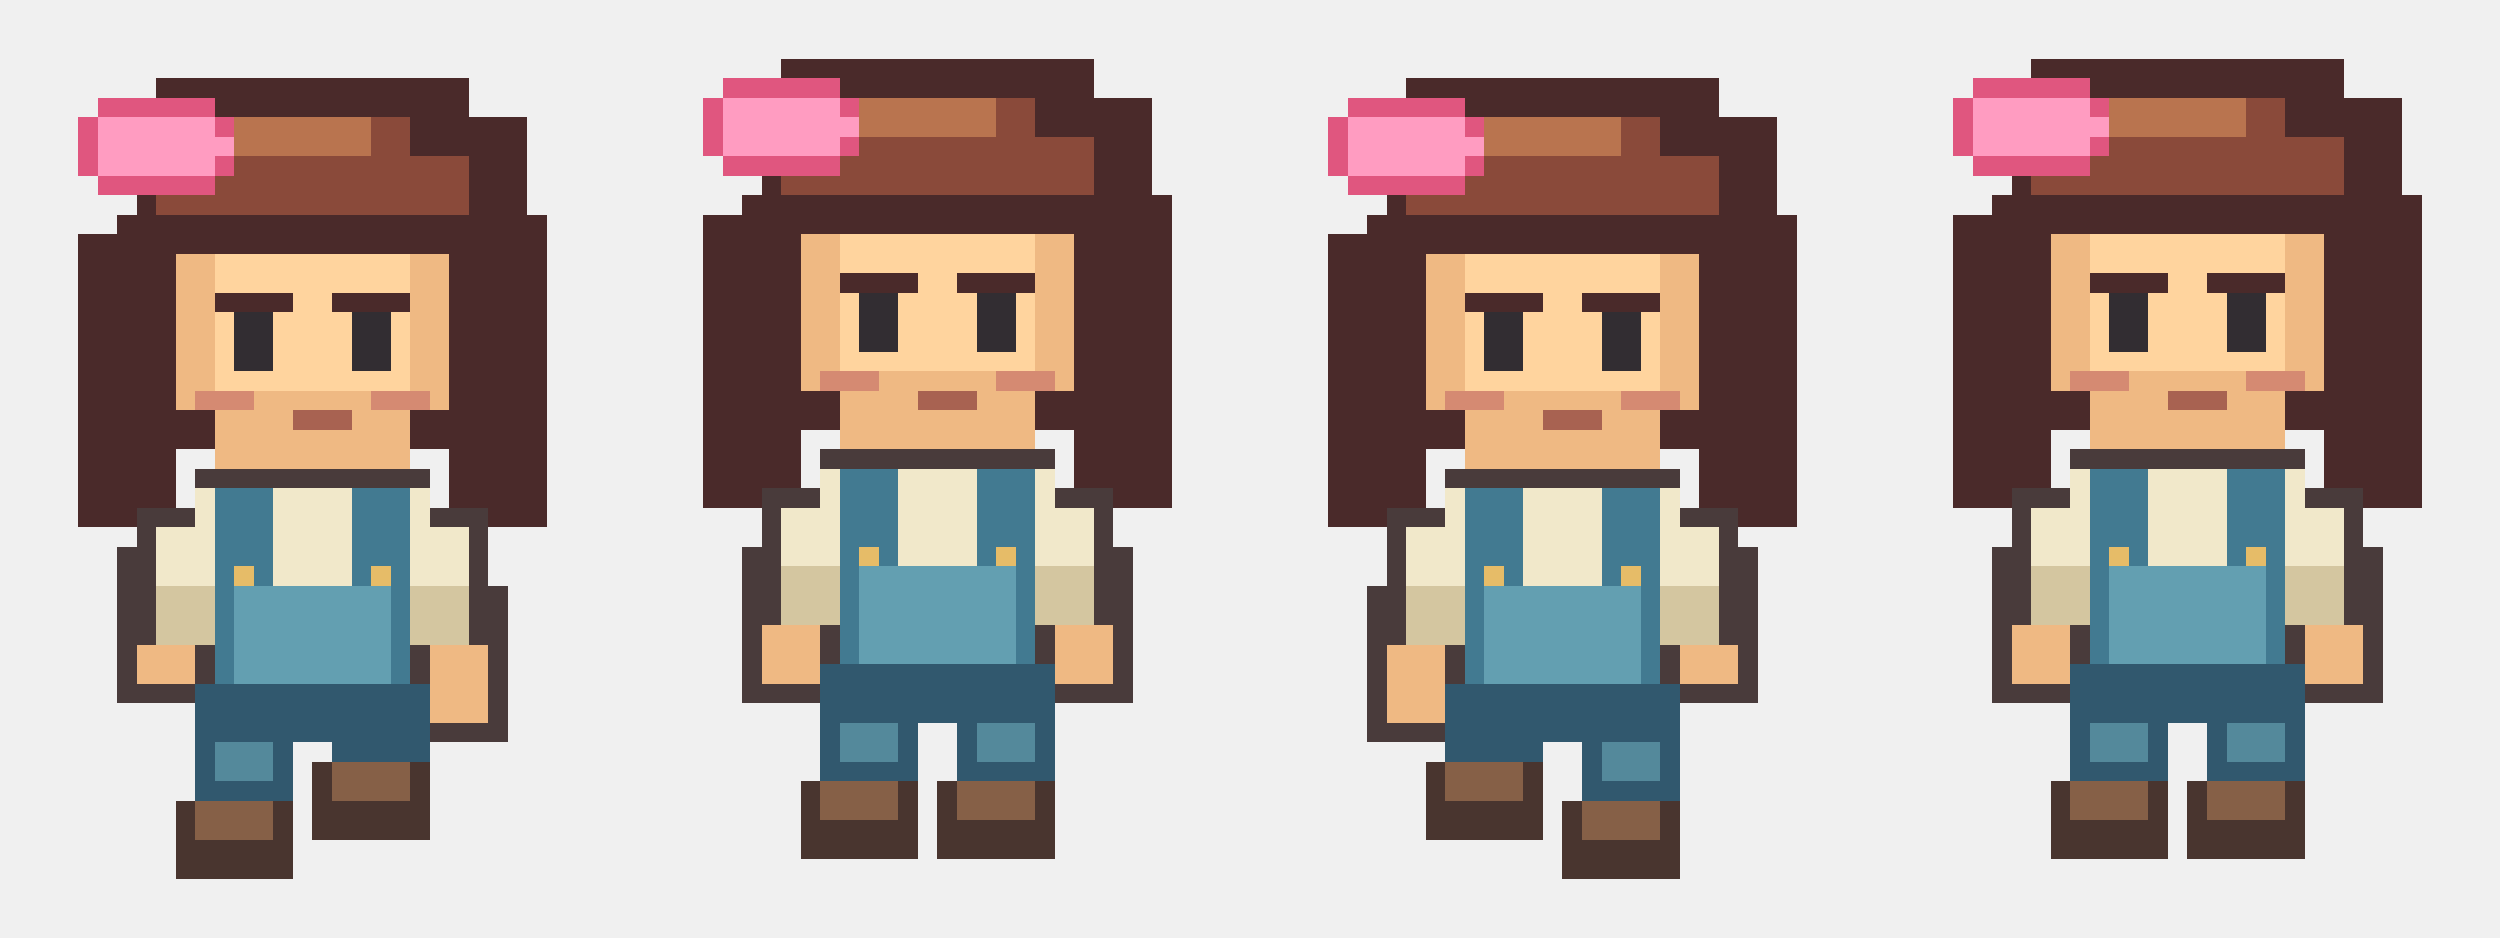
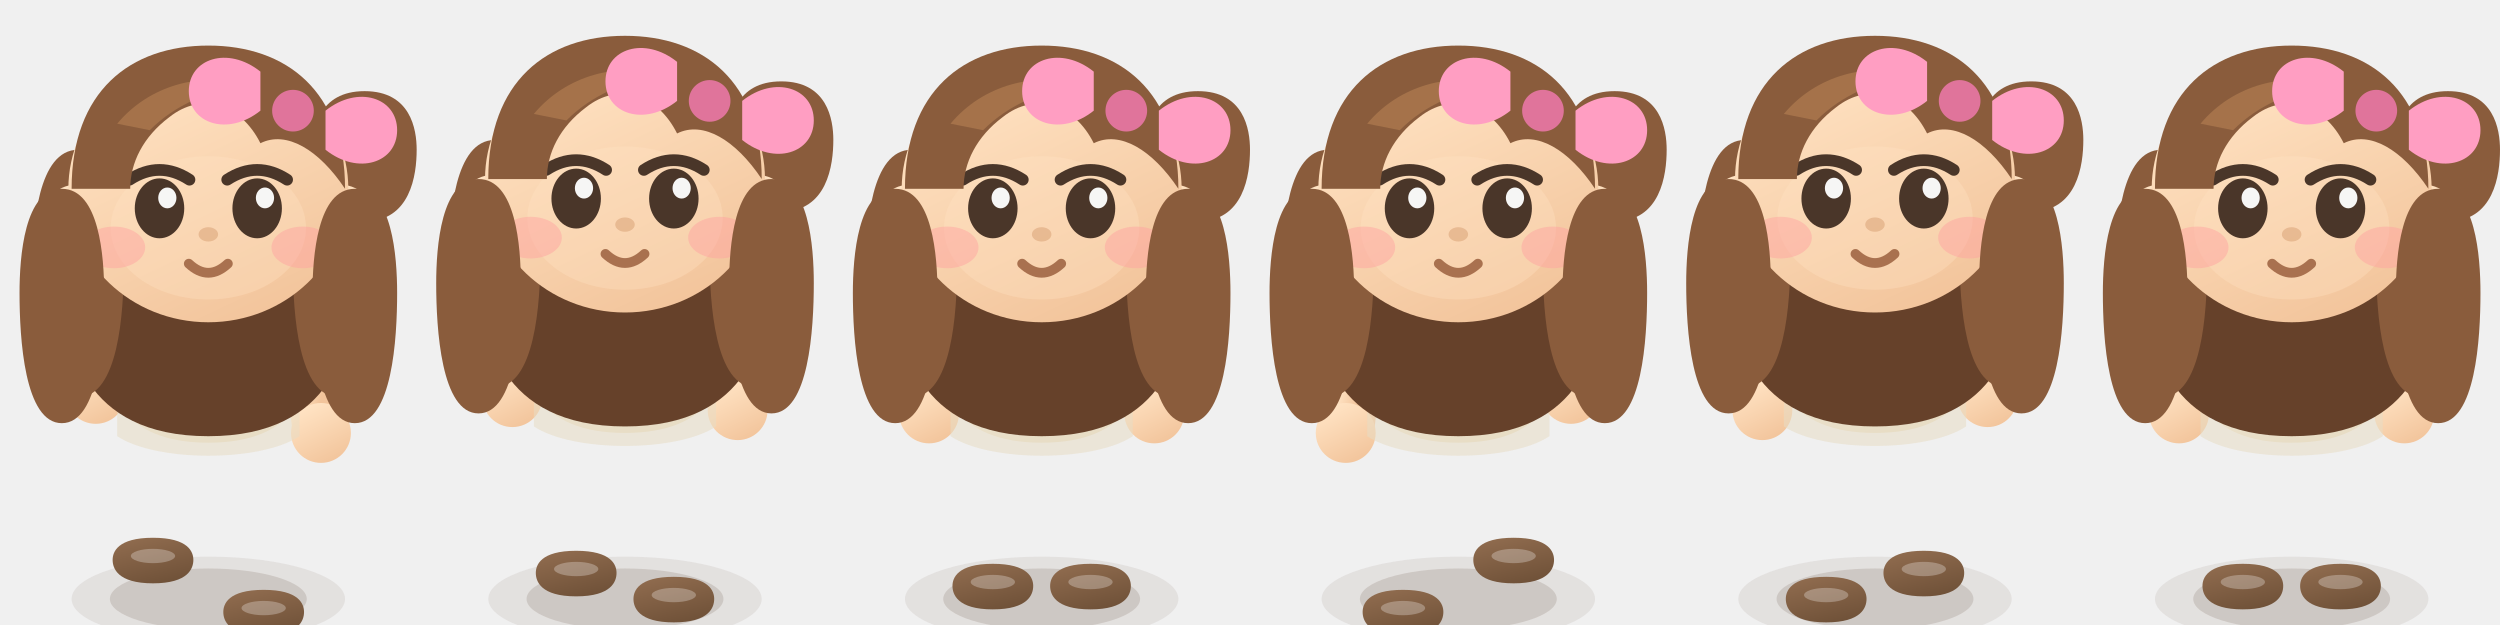
- <svg xmlns="http://www.w3.org/2000/svg" width="128" height="48" viewBox="0 0 128 48" shape-rendering="crispEdges">
+ <svg xmlns="http://www.w3.org/2000/svg" width="384" height="96" viewBox="0 0 384 96">
+   <defs>
+     <defs>
+       <linearGradient id="g-skin" x1="0.25" y1="0.1" x2="0.7" y2="1">
+         <stop offset="0" stop-color="#ffe2c2" />
+         <stop offset="1" stop-color="#f2c49b" />
+       </linearGradient>
+       <linearGradient id="g-hair" x1="0.3" y1="0" x2="0.7" y2="1">
+         <stop offset="0" stop-color="#a3744c" />
+         <stop offset="1" stop-color="#5a3c26" />
+       </linearGradient>
+       <linearGradient id="g-shirt" x1="0.3" y1="0" x2="0.7" y2="1">
+         <stop offset="0" stop-color="#fdf7ea" />
+         <stop offset="1" stop-color="#e7dcc4" />
+       </linearGradient>
+       <linearGradient id="g-shirtShade" x1="0" y1="0" x2="0.4" y2="1">
+         <stop offset="0" stop-color="#e7dcc4" />
+         <stop offset="1" stop-color="#e7dcc4" />
+       </linearGradient>
+       <linearGradient id="g-pants" x1="0.3" y1="0" x2="0.7" y2="1">
+         <stop offset="0" stop-color="#7ea9dc" />
+         <stop offset="1" stop-color="#5c86bb" />
+       </linearGradient>
+       <linearGradient id="g-boot" x1="0.3" y1="0" x2="0.7" y2="1">
+         <stop offset="0" stop-color="#8f6b4e" />
+         <stop offset="1" stop-color="#6f5138" />
+       </linearGradient>
+       <linearGradient id="g-plainPants" x1="0.3" y1="0" x2="0.7" y2="1">
+         <stop offset="0" stop-color="#c9bda6" />
+         <stop offset="1" stop-color="#a99d86" />
+       </linearGradient>
+       <linearGradient id="g-plainShirt" x1="0.3" y1="0" x2="0.7" y2="1">
+         <stop offset="0" stop-color="#fdf7ea" />
+         <stop offset="1" stop-color="#e7dcc4" />
+       </linearGradient>
+     </defs>
+   </defs>
  <g transform="translate(0 0)">
-     <path fill="#31586e" d="M10 36h5v6h-5z" />
-     <path fill="#54899b" d="M11 36h3v4h-3z" />
-     <path fill="#49352f" d="M9 41h6v4h-6z" />
-     <path fill="#866047" d="M10 41h4v2h-4z" />
-     <path fill="#31586e" d="M17 34h5v6h-5z" />
-     <path fill="#54899b" d="M18 34h3v4h-3z" />
-     <path fill="#49352f" d="M16 39h6v4h-6z" />
-     <path fill="#866047" d="M17 39h4v2h-4z" />
-     <path fill="#493b3b" d="M6 28h4v8h-4z" />
-     <path fill="#efb983" d="M7 29h3v6h-3z" />
-     <path fill="#493b3b" d="M22 30h4v8h-4z" />
-     <path fill="#efb983" d="M22 31h3v6h-3z" />
-     <g transform="translate(0 0)">
-       <path fill="#4a2a2a" d="M4 12h5v15h-5zM23 12h5v15h-5z" />
-       <path fill="#4a2a2a" d="M8 4h16v2h3v5h1v9h-4v3H9v-3H6v-9h1V6h1z" />
-       <path fill="#efb983" d="M9 13h14v8h-2v3H11v-3H9z" />
-       <path fill="#ffd49e" d="M11 13h10v7H11z" />
-       <path fill="#4a2a2a" d="M9 10h14v3h-14z" />
-       <path fill="#8a4a3a" d="M10 6h11v2h3v3H8V9h2z" />
-       <path fill="#b9744f" d="M11 6h8v2h-8z" />
-       <path fill="#4a2a2a" d="M7 13h2v9h-2zM23 13h2v9h-2z" />
-       <path fill="#322d32" d="M12 16h2v3h-2zm6 0h2v3h-2z" />
-       <path fill="#4a2a2a" d="M11 15h4v1h-4zm6 0h4v1h-4z" />
-       <path fill="#d58a72" d="M10 20h3v1h-3zm9 0h3v1h-3z" />
-       <path fill="#a86251" d="M15 21h3v1h-3z" />
-       <path fill="#e0567f" d="M5 5h6v1h-6zM5 9h6v1h-6zM4 6h1v3h-1zM11 6h1v3h-1z" />
-       <path fill="#ff9cc1" d="M5 6h6v3h-6zM10 7h2v1h-2z" />
-       <path fill="#493b3b" d="M10 24h12v2h3v7h-3v5H10v-5H7v-7h3z" />
-       <path fill="#f1e8ca" d="M10 25h12v2h2v5H8v-5h2z" />
-       <path fill="#d4c6a0" d="M8 30h3v3H8zm13 0h3v3h-3z" />
-       <path fill="#427a91" d="M11 25h3v5h4v-5h3v12H11z" />
-       <path fill="#639fb1" d="M12 30h8v5h-8z" />
-       <path fill="#31586e" d="M10 35h12v3H10z" />
-       <path fill="#e6bc68" d="M12 29h1v1h-1zm7 0h1v1h-1z" />
-     </g>
-   </g>
-   <g transform="translate(32 -1)">
-     <path fill="#31586e" d="M10 36h5v6h-5z" />
-     <path fill="#54899b" d="M11 36h3v4h-3z" />
-     <path fill="#49352f" d="M9 41h6v4h-6z" />
-     <path fill="#866047" d="M10 41h4v2h-4z" />
-     <path fill="#31586e" d="M17 36h5v6h-5z" />
-     <path fill="#54899b" d="M18 36h3v4h-3z" />
-     <path fill="#49352f" d="M16 41h6v4h-6z" />
-     <path fill="#866047" d="M17 41h4v2h-4z" />
-     <path fill="#493b3b" d="M6 29h4v8h-4z" />
-     <path fill="#efb983" d="M7 30h3v6h-3z" />
-     <path fill="#493b3b" d="M22 29h4v8h-4z" />
-     <path fill="#efb983" d="M22 30h3v6h-3z" />
-     <g transform="translate(0 0)">
-       <path fill="#4a2a2a" d="M4 12h5v15h-5zM23 12h5v15h-5z" />
-       <path fill="#4a2a2a" d="M8 4h16v2h3v5h1v9h-4v3H9v-3H6v-9h1V6h1z" />
-       <path fill="#efb983" d="M9 13h14v8h-2v3H11v-3H9z" />
-       <path fill="#ffd49e" d="M11 13h10v7H11z" />
-       <path fill="#4a2a2a" d="M9 10h14v3h-14z" />
-       <path fill="#8a4a3a" d="M10 6h11v2h3v3H8V9h2z" />
-       <path fill="#b9744f" d="M11 6h8v2h-8z" />
-       <path fill="#4a2a2a" d="M7 13h2v9h-2zM23 13h2v9h-2z" />
-       <path fill="#322d32" d="M12 16h2v3h-2zm6 0h2v3h-2z" />
-       <path fill="#4a2a2a" d="M11 15h4v1h-4zm6 0h4v1h-4z" />
-       <path fill="#d58a72" d="M10 20h3v1h-3zm9 0h3v1h-3z" />
-       <path fill="#a86251" d="M15 21h3v1h-3z" />
-       <path fill="#e0567f" d="M5 5h6v1h-6zM5 9h6v1h-6zM4 6h1v3h-1zM11 6h1v3h-1z" />
-       <path fill="#ff9cc1" d="M5 6h6v3h-6zM10 7h2v1h-2z" />
-       <path fill="#493b3b" d="M10 24h12v2h3v7h-3v5H10v-5H7v-7h3z" />
-       <path fill="#f1e8ca" d="M10 25h12v2h2v5H8v-5h2z" />
-       <path fill="#d4c6a0" d="M8 30h3v3H8zm13 0h3v3h-3z" />
-       <path fill="#427a91" d="M11 25h3v5h4v-5h3v12H11z" />
-       <path fill="#639fb1" d="M12 30h8v5h-8z" />
-       <path fill="#31586e" d="M10 35h12v3H10z" />
-       <path fill="#e6bc68" d="M12 29h1v1h-1zm7 0h1v1h-1z" />
+     <ellipse cx="32" cy="92" rx="21" ry="6.5" fill="#5b4030" opacity="0.088" />
+     <ellipse cx="32" cy="92" rx="15.12" ry="4.68" fill="#5b4030" opacity="0.16" />
+     <path d="M25 62L25 82" stroke="url(#g-pants)" stroke-width="10" stroke-linecap="round" fill="none" />
+     <path d="M39 70L39 90" stroke="url(#g-pants)" stroke-width="10" stroke-linecap="round" fill="none" />
+     <path d="M23.5 82.6C28.979 82.6 29.7 84.81 29.7 86C29.7 87.26 28.979 89.6 23.5 89.6C18.021 89.6 17.3 87.26 17.3 86C17.3 84.81 18.021 82.6 23.5 82.6Z" fill="url(#g-boot)" />
+     <path d="M40.5 90.6C45.979 90.6 46.7 92.81 46.7 94C46.7 95.26 45.979 97.6 40.5 97.6C35.021 97.6 34.3 95.26 34.3 94C34.3 92.81 35.021 90.6 40.5 90.6Z" fill="url(#g-boot)" />
+     <ellipse cx="23.5" cy="85.4" rx="3.4" ry="1.1" fill="#ffffff" opacity=".28" />
+     <ellipse cx="40.5" cy="93.4" rx="3.4" ry="1.1" fill="#ffffff" opacity=".28" />
+     <g transform="translate(0 -1)">
+       <path d="M16.5 46L15 60" stroke="url(#g-skin)" stroke-width="8.4" stroke-linecap="round" fill="none" />
+       <ellipse cx="14.7" cy="61.5" rx="4.6" ry="4.6" fill="url(#g-skin)" />
+       <path d="M47.5 52L49 66" stroke="url(#g-skin)" stroke-width="8.4" stroke-linecap="round" fill="none" />
+       <ellipse cx="49.3" cy="67.5" rx="4.6" ry="4.6" fill="url(#g-skin)" />
+       <path d="M32 41C45.697 41 47.5 50.75 47.5 56C47.5 60.55 45.697 69 32 69C18.303 69 16.5 60.55 16.5 56C16.5 50.75 18.303 41 32 41Z" fill="url(#g-shirt)" />
+       <path d="M18 62c4 5 24 5 28 0v6c-6 4-22 4-28 0z" fill="url(#g-shirtShade)" opacity=".55" />
+       <path d="M32 24C51.441 24 54 38.3 54 46C54 53.7 51.441 68 32 68C12.559 68 10 53.7 10 46C10 38.3 12.559 24 32 24Z" fill="#66412a" />
+       <path d="M12 24C18.186 24 19 35.7 19 42C19 49 18.186 62 12 62C5.814 62 5 49 5 42C5 35.7 5.814 24 12 24Z" fill="#8a5c3c" />
+       <path d="M52 24C58.186 24 59 35.7 59 42C59 49 58.186 62 52 62C45.814 62 45 49 45 42C45 35.7 45.814 24 52 24Z" fill="#8a5c3c" />
+       <path d="M56 15C63.069 15 64 20.85 64 24C64 27.85 63.069 35 56 35C48.931 35 48 27.85 48 24C48 20.85 48.931 15 56 15Z" fill="#8a5c3c" />
+       <ellipse cx="11.5" cy="35" rx="5" ry="5.6" fill="url(#g-skin)" />
+       <ellipse cx="52.5" cy="35" rx="5" ry="5.6" fill="url(#g-skin)" />
+       <ellipse cx="32" cy="30" rx="21.5" ry="20.5" fill="url(#g-skin)" />
+       <ellipse cx="32" cy="36" rx="15" ry="11" fill="#ffe2c2" opacity=".35" />
+       <ellipse cx="32" cy="37" rx="1.5" ry="1.1" fill="#d9a276" opacity=".55" />
+       <ellipse cx="17.5" cy="39" rx="4.8" ry="3.2" fill="#ff9f9f" opacity=".45" />
+       <ellipse cx="46.5" cy="39" rx="4.8" ry="3.2" fill="#ff9f9f" opacity=".45" />
+       <ellipse cx="24.5" cy="33" rx="3.8" ry="4.6" fill="#4a3629" />
+       <ellipse cx="25.7" cy="31.4" rx="1.4" ry="1.6" fill="#ffffff" opacity=".95" />
+       <path d="M19.9 28.6q4.6 -3 9.2 0" fill="none" stroke="#4a3629" stroke-width="1.8" stroke-linecap="round" />
+       <ellipse cx="39.5" cy="33" rx="3.8" ry="4.6" fill="#4a3629" />
+       <ellipse cx="40.7" cy="31.4" rx="1.4" ry="1.6" fill="#ffffff" opacity=".95" />
+       <path d="M34.9 28.6q4.6 -3 9.2 0" fill="none" stroke="#4a3629" stroke-width="1.8" stroke-linecap="round" />
+       <path d="M29 41.5q3 2.8 6 0" fill="none" stroke="#a9714f" stroke-width="1.5" stroke-linecap="round" />
+       <path d="M11 30C11 15 20 8 32 8s21 7 21 22c-4-6-9-9-13-7-3-6-9-8-14-4-4 3-6 7-6 11z" fill="#8a5c3c" />
+       <path d="M18 20c5-6 13-8 20-6-6 1-11 3-15 7z" fill="#b07c50" opacity=".7" />
+       <path d="M9.5 30C15.244 30 16 40.4 16 46C16 53 15.244 66 9.5 66C3.756 66 3 53 3 46C3 40.4 3.756 30 9.5 30Z" fill="#8a5c3c" />
+       <path d="M54.5 30C60.244 30 61 40.4 61 46C61 53 60.244 66 54.5 66C48.756 66 48 53 48 46C48 40.4 48.756 30 54.5 30Z" fill="#8a5c3c" />
+       <path d="M40 12c-5-4-11-2-11 3s6 7 11 3z" fill="#ff9ec2" />
+       <path d="M50 18c5-4 11-2 11 3s-6 7-11 3z" fill="#ff9ec2" />
+       <ellipse cx="45" cy="18" rx="3.2" ry="3.2" fill="#e0749b" />
    </g>
  </g>
  <g transform="translate(64 0)">
-     <path fill="#31586e" d="M10 34h5v6h-5z" />
-     <path fill="#54899b" d="M11 34h3v4h-3z" />
-     <path fill="#49352f" d="M9 39h6v4h-6z" />
-     <path fill="#866047" d="M10 39h4v2h-4z" />
-     <path fill="#31586e" d="M17 36h5v6h-5z" />
-     <path fill="#54899b" d="M18 36h3v4h-3z" />
-     <path fill="#49352f" d="M16 41h6v4h-6z" />
-     <path fill="#866047" d="M17 41h4v2h-4z" />
-     <path fill="#493b3b" d="M6 30h4v8h-4z" />
-     <path fill="#efb983" d="M7 31h3v6h-3z" />
-     <path fill="#493b3b" d="M22 28h4v8h-4z" />
-     <path fill="#efb983" d="M22 29h3v6h-3z" />
-     <g transform="translate(0 0)">
-       <path fill="#4a2a2a" d="M4 12h5v15h-5zM23 12h5v15h-5z" />
-       <path fill="#4a2a2a" d="M8 4h16v2h3v5h1v9h-4v3H9v-3H6v-9h1V6h1z" />
-       <path fill="#efb983" d="M9 13h14v8h-2v3H11v-3H9z" />
-       <path fill="#ffd49e" d="M11 13h10v7H11z" />
-       <path fill="#4a2a2a" d="M9 10h14v3h-14z" />
-       <path fill="#8a4a3a" d="M10 6h11v2h3v3H8V9h2z" />
-       <path fill="#b9744f" d="M11 6h8v2h-8z" />
-       <path fill="#4a2a2a" d="M7 13h2v9h-2zM23 13h2v9h-2z" />
-       <path fill="#322d32" d="M12 16h2v3h-2zm6 0h2v3h-2z" />
-       <path fill="#4a2a2a" d="M11 15h4v1h-4zm6 0h4v1h-4z" />
-       <path fill="#d58a72" d="M10 20h3v1h-3zm9 0h3v1h-3z" />
-       <path fill="#a86251" d="M15 21h3v1h-3z" />
-       <path fill="#e0567f" d="M5 5h6v1h-6zM5 9h6v1h-6zM4 6h1v3h-1zM11 6h1v3h-1z" />
-       <path fill="#ff9cc1" d="M5 6h6v3h-6zM10 7h2v1h-2z" />
-       <path fill="#493b3b" d="M10 24h12v2h3v7h-3v5H10v-5H7v-7h3z" />
-       <path fill="#f1e8ca" d="M10 25h12v2h2v5H8v-5h2z" />
-       <path fill="#d4c6a0" d="M8 30h3v3H8zm13 0h3v3h-3z" />
-       <path fill="#427a91" d="M11 25h3v5h4v-5h3v12H11z" />
-       <path fill="#639fb1" d="M12 30h8v5h-8z" />
-       <path fill="#31586e" d="M10 35h12v3H10z" />
-       <path fill="#e6bc68" d="M12 29h1v1h-1zm7 0h1v1h-1z" />
-     </g>
-   </g>
-   <g transform="translate(96 -1)">
-     <path fill="#31586e" d="M10 36h5v6h-5z" />
-     <path fill="#54899b" d="M11 36h3v4h-3z" />
-     <path fill="#49352f" d="M9 41h6v4h-6z" />
-     <path fill="#866047" d="M10 41h4v2h-4z" />
-     <path fill="#31586e" d="M17 36h5v6h-5z" />
-     <path fill="#54899b" d="M18 36h3v4h-3z" />
-     <path fill="#49352f" d="M16 41h6v4h-6z" />
-     <path fill="#866047" d="M17 41h4v2h-4z" />
-     <path fill="#493b3b" d="M6 29h4v8h-4z" />
-     <path fill="#efb983" d="M7 30h3v6h-3z" />
-     <path fill="#493b3b" d="M22 29h4v8h-4z" />
-     <path fill="#efb983" d="M22 30h3v6h-3z" />
-     <g transform="translate(0 0)">
-       <path fill="#4a2a2a" d="M4 12h5v15h-5zM23 12h5v15h-5z" />
-       <path fill="#4a2a2a" d="M8 4h16v2h3v5h1v9h-4v3H9v-3H6v-9h1V6h1z" />
-       <path fill="#efb983" d="M9 13h14v8h-2v3H11v-3H9z" />
-       <path fill="#ffd49e" d="M11 13h10v7H11z" />
-       <path fill="#4a2a2a" d="M9 10h14v3h-14z" />
-       <path fill="#8a4a3a" d="M10 6h11v2h3v3H8V9h2z" />
-       <path fill="#b9744f" d="M11 6h8v2h-8z" />
-       <path fill="#4a2a2a" d="M7 13h2v9h-2zM23 13h2v9h-2z" />
-       <path fill="#322d32" d="M12 16h2v3h-2zm6 0h2v3h-2z" />
-       <path fill="#4a2a2a" d="M11 15h4v1h-4zm6 0h4v1h-4z" />
-       <path fill="#d58a72" d="M10 20h3v1h-3zm9 0h3v1h-3z" />
-       <path fill="#a86251" d="M15 21h3v1h-3z" />
-       <path fill="#e0567f" d="M5 5h6v1h-6zM5 9h6v1h-6zM4 6h1v3h-1zM11 6h1v3h-1z" />
-       <path fill="#ff9cc1" d="M5 6h6v3h-6zM10 7h2v1h-2z" />
-       <path fill="#493b3b" d="M10 24h12v2h3v7h-3v5H10v-5H7v-7h3z" />
-       <path fill="#f1e8ca" d="M10 25h12v2h2v5H8v-5h2z" />
-       <path fill="#d4c6a0" d="M8 30h3v3H8zm13 0h3v3h-3z" />
-       <path fill="#427a91" d="M11 25h3v5h4v-5h3v12H11z" />
-       <path fill="#639fb1" d="M12 30h8v5h-8z" />
-       <path fill="#31586e" d="M10 35h12v3H10z" />
-       <path fill="#e6bc68" d="M12 29h1v1h-1zm7 0h1v1h-1z" />
+     <ellipse cx="32" cy="92" rx="21" ry="6.5" fill="#5b4030" opacity="0.088" />
+     <ellipse cx="32" cy="92" rx="15.12" ry="4.68" fill="#5b4030" opacity="0.16" />
+     <path d="M26 64L26 84" stroke="url(#g-pants)" stroke-width="10" stroke-linecap="round" fill="none" />
+     <path d="M38 68L38 88" stroke="url(#g-pants)" stroke-width="10" stroke-linecap="round" fill="none" />
+     <path d="M24.5 84.6C29.979 84.6 30.7 86.81 30.7 88C30.7 89.26 29.979 91.6 24.5 91.6C19.021 91.6 18.3 89.26 18.3 88C18.3 86.81 19.021 84.6 24.5 84.6Z" fill="url(#g-boot)" />
+     <path d="M39.5 88.6C44.979 88.6 45.7 90.81 45.7 92C45.7 93.26 44.979 95.6 39.5 95.6C34.021 95.6 33.3 93.26 33.3 92C33.3 90.81 34.021 88.6 39.5 88.6Z" fill="url(#g-boot)" />
+     <ellipse cx="24.5" cy="87.4" rx="3.4" ry="1.1" fill="#ffffff" opacity=".28" />
+     <ellipse cx="39.5" cy="91.4" rx="3.4" ry="1.1" fill="#ffffff" opacity=".28" />
+     <g transform="translate(0 -2.5)">
+       <path d="M16.5 48L15 62" stroke="url(#g-skin)" stroke-width="8.4" stroke-linecap="round" fill="none" />
+       <ellipse cx="14.7" cy="63.5" rx="4.6" ry="4.6" fill="url(#g-skin)" />
+       <path d="M47.5 50L49 64" stroke="url(#g-skin)" stroke-width="8.4" stroke-linecap="round" fill="none" />
+       <ellipse cx="49.3" cy="65.5" rx="4.6" ry="4.6" fill="url(#g-skin)" />
+       <path d="M32 41C45.697 41 47.5 50.75 47.5 56C47.5 60.55 45.697 69 32 69C18.303 69 16.5 60.55 16.5 56C16.5 50.75 18.303 41 32 41Z" fill="url(#g-shirt)" />
+       <path d="M18 62c4 5 24 5 28 0v6c-6 4-22 4-28 0z" fill="url(#g-shirtShade)" opacity=".55" />
+       <path d="M32 24C51.441 24 54 38.3 54 46C54 53.7 51.441 68 32 68C12.559 68 10 53.7 10 46C10 38.3 12.559 24 32 24Z" fill="#66412a" />
+       <path d="M12 24C18.186 24 19 35.7 19 42C19 49 18.186 62 12 62C5.814 62 5 49 5 42C5 35.7 5.814 24 12 24Z" fill="#8a5c3c" />
+       <path d="M52 24C58.186 24 59 35.7 59 42C59 49 58.186 62 52 62C45.814 62 45 49 45 42C45 35.7 45.814 24 52 24Z" fill="#8a5c3c" />
+       <path d="M56 15C63.069 15 64 20.85 64 24C64 27.85 63.069 35 56 35C48.931 35 48 27.85 48 24C48 20.85 48.931 15 56 15Z" fill="#8a5c3c" />
+       <ellipse cx="11.5" cy="35" rx="5" ry="5.6" fill="url(#g-skin)" />
+       <ellipse cx="52.5" cy="35" rx="5" ry="5.6" fill="url(#g-skin)" />
+       <ellipse cx="32" cy="30" rx="21.5" ry="20.5" fill="url(#g-skin)" />
+       <ellipse cx="32" cy="36" rx="15" ry="11" fill="#ffe2c2" opacity=".35" />
+       <ellipse cx="32" cy="37" rx="1.5" ry="1.1" fill="#d9a276" opacity=".55" />
+       <ellipse cx="17.5" cy="39" rx="4.8" ry="3.2" fill="#ff9f9f" opacity=".45" />
+       <ellipse cx="46.5" cy="39" rx="4.8" ry="3.2" fill="#ff9f9f" opacity=".45" />
+       <ellipse cx="24.5" cy="33" rx="3.8" ry="4.6" fill="#4a3629" />
+       <ellipse cx="25.7" cy="31.4" rx="1.4" ry="1.6" fill="#ffffff" opacity=".95" />
+       <path d="M19.9 28.6q4.6 -3 9.2 0" fill="none" stroke="#4a3629" stroke-width="1.8" stroke-linecap="round" />
+       <ellipse cx="39.5" cy="33" rx="3.8" ry="4.6" fill="#4a3629" />
+       <ellipse cx="40.7" cy="31.4" rx="1.4" ry="1.6" fill="#ffffff" opacity=".95" />
+       <path d="M34.9 28.6q4.6 -3 9.2 0" fill="none" stroke="#4a3629" stroke-width="1.8" stroke-linecap="round" />
+       <path d="M29 41.5q3 2.8 6 0" fill="none" stroke="#a9714f" stroke-width="1.5" stroke-linecap="round" />
+       <path d="M11 30C11 15 20 8 32 8s21 7 21 22c-4-6-9-9-13-7-3-6-9-8-14-4-4 3-6 7-6 11z" fill="#8a5c3c" />
+       <path d="M18 20c5-6 13-8 20-6-6 1-11 3-15 7z" fill="#b07c50" opacity=".7" />
+       <path d="M9.5 30C15.244 30 16 40.4 16 46C16 53 15.244 66 9.5 66C3.756 66 3 53 3 46C3 40.4 3.756 30 9.5 30Z" fill="#8a5c3c" />
+       <path d="M54.5 30C60.244 30 61 40.4 61 46C61 53 60.244 66 54.5 66C48.756 66 48 53 48 46C48 40.4 48.756 30 54.5 30Z" fill="#8a5c3c" />
+       <path d="M40 12c-5-4-11-2-11 3s6 7 11 3z" fill="#ff9ec2" />
+       <path d="M50 18c5-4 11-2 11 3s-6 7-11 3z" fill="#ff9ec2" />
+       <ellipse cx="45" cy="18" rx="3.2" ry="3.2" fill="#e0749b" />
+     </g>
+   </g>
+   <g transform="translate(128 0)">
+     <ellipse cx="32" cy="92" rx="21" ry="6.5" fill="#5b4030" opacity="0.088" />
+     <ellipse cx="32" cy="92" rx="15.12" ry="4.68" fill="#5b4030" opacity="0.16" />
+     <path d="M26 66L26 86" stroke="url(#g-pants)" stroke-width="10" stroke-linecap="round" fill="none" />
+     <path d="M38 66L38 86" stroke="url(#g-pants)" stroke-width="10" stroke-linecap="round" fill="none" />
+     <path d="M24.5 86.6C29.979 86.6 30.7 88.81 30.7 90C30.7 91.26 29.979 93.6 24.5 93.6C19.021 93.6 18.3 91.26 18.3 90C18.3 88.81 19.021 86.6 24.5 86.6Z" fill="url(#g-boot)" />
+     <path d="M39.5 86.6C44.979 86.6 45.7 88.81 45.7 90C45.7 91.26 44.979 93.6 39.5 93.6C34.021 93.6 33.3 91.26 33.3 90C33.3 88.81 34.021 86.6 39.5 86.6Z" fill="url(#g-boot)" />
+     <ellipse cx="24.5" cy="89.4" rx="3.4" ry="1.1" fill="#ffffff" opacity=".28" />
+     <ellipse cx="39.5" cy="89.4" rx="3.4" ry="1.1" fill="#ffffff" opacity=".28" />
+     <g transform="translate(0 -1)">
+       <path d="M16.5 49L15 63" stroke="url(#g-skin)" stroke-width="8.4" stroke-linecap="round" fill="none" />
+       <ellipse cx="14.7" cy="64.5" rx="4.6" ry="4.6" fill="url(#g-skin)" />
+       <path d="M47.5 49L49 63" stroke="url(#g-skin)" stroke-width="8.4" stroke-linecap="round" fill="none" />
+       <ellipse cx="49.3" cy="64.5" rx="4.6" ry="4.6" fill="url(#g-skin)" />
+       <path d="M32 41C45.697 41 47.5 50.75 47.5 56C47.5 60.55 45.697 69 32 69C18.303 69 16.5 60.55 16.5 56C16.5 50.75 18.303 41 32 41Z" fill="url(#g-shirt)" />
+       <path d="M18 62c4 5 24 5 28 0v6c-6 4-22 4-28 0z" fill="url(#g-shirtShade)" opacity=".55" />
+       <path d="M32 24C51.441 24 54 38.3 54 46C54 53.7 51.441 68 32 68C12.559 68 10 53.7 10 46C10 38.3 12.559 24 32 24Z" fill="#66412a" />
+       <path d="M12 24C18.186 24 19 35.7 19 42C19 49 18.186 62 12 62C5.814 62 5 49 5 42C5 35.7 5.814 24 12 24Z" fill="#8a5c3c" />
+       <path d="M52 24C58.186 24 59 35.7 59 42C59 49 58.186 62 52 62C45.814 62 45 49 45 42C45 35.7 45.814 24 52 24Z" fill="#8a5c3c" />
+       <path d="M56 15C63.069 15 64 20.85 64 24C64 27.85 63.069 35 56 35C48.931 35 48 27.85 48 24C48 20.85 48.931 15 56 15Z" fill="#8a5c3c" />
+       <ellipse cx="11.5" cy="35" rx="5" ry="5.6" fill="url(#g-skin)" />
+       <ellipse cx="52.5" cy="35" rx="5" ry="5.6" fill="url(#g-skin)" />
+       <ellipse cx="32" cy="30" rx="21.5" ry="20.5" fill="url(#g-skin)" />
+       <ellipse cx="32" cy="36" rx="15" ry="11" fill="#ffe2c2" opacity=".35" />
+       <ellipse cx="32" cy="37" rx="1.5" ry="1.1" fill="#d9a276" opacity=".55" />
+       <ellipse cx="17.5" cy="39" rx="4.8" ry="3.2" fill="#ff9f9f" opacity=".45" />
+       <ellipse cx="46.5" cy="39" rx="4.8" ry="3.2" fill="#ff9f9f" opacity=".45" />
+       <ellipse cx="24.5" cy="33" rx="3.8" ry="4.6" fill="#4a3629" />
+       <ellipse cx="25.7" cy="31.4" rx="1.4" ry="1.6" fill="#ffffff" opacity=".95" />
+       <path d="M19.9 28.6q4.6 -3 9.2 0" fill="none" stroke="#4a3629" stroke-width="1.8" stroke-linecap="round" />
+       <ellipse cx="39.5" cy="33" rx="3.8" ry="4.6" fill="#4a3629" />
+       <ellipse cx="40.7" cy="31.4" rx="1.4" ry="1.6" fill="#ffffff" opacity=".95" />
+       <path d="M34.9 28.6q4.6 -3 9.2 0" fill="none" stroke="#4a3629" stroke-width="1.8" stroke-linecap="round" />
+       <path d="M29 41.5q3 2.8 6 0" fill="none" stroke="#a9714f" stroke-width="1.5" stroke-linecap="round" />
+       <path d="M11 30C11 15 20 8 32 8s21 7 21 22c-4-6-9-9-13-7-3-6-9-8-14-4-4 3-6 7-6 11z" fill="#8a5c3c" />
+       <path d="M18 20c5-6 13-8 20-6-6 1-11 3-15 7z" fill="#b07c50" opacity=".7" />
+       <path d="M9.5 30C15.244 30 16 40.4 16 46C16 53 15.244 66 9.5 66C3.756 66 3 53 3 46C3 40.4 3.756 30 9.5 30Z" fill="#8a5c3c" />
+       <path d="M54.5 30C60.244 30 61 40.4 61 46C61 53 60.244 66 54.5 66C48.756 66 48 53 48 46C48 40.4 48.756 30 54.5 30Z" fill="#8a5c3c" />
+       <path d="M40 12c-5-4-11-2-11 3s6 7 11 3z" fill="#ff9ec2" />
+       <path d="M50 18c5-4 11-2 11 3s-6 7-11 3z" fill="#ff9ec2" />
+       <ellipse cx="45" cy="18" rx="3.2" ry="3.2" fill="#e0749b" />
+     </g>
+   </g>
+   <g transform="translate(192 0)">
+     <ellipse cx="32" cy="92" rx="21" ry="6.5" fill="#5b4030" opacity="0.088" />
+     <ellipse cx="32" cy="92" rx="15.12" ry="4.68" fill="#5b4030" opacity="0.16" />
+     <path d="M25 70L25 90" stroke="url(#g-pants)" stroke-width="10" stroke-linecap="round" fill="none" />
+     <path d="M39 62L39 82" stroke="url(#g-pants)" stroke-width="10" stroke-linecap="round" fill="none" />
+     <path d="M23.5 90.6C28.979 90.6 29.7 92.81 29.7 94C29.7 95.26 28.979 97.6 23.5 97.6C18.021 97.6 17.3 95.26 17.3 94C17.3 92.81 18.021 90.6 23.5 90.6Z" fill="url(#g-boot)" />
+     <path d="M40.5 82.6C45.979 82.6 46.7 84.81 46.7 86C46.7 87.26 45.979 89.6 40.5 89.6C35.021 89.6 34.3 87.26 34.3 86C34.3 84.81 35.021 82.6 40.5 82.6Z" fill="url(#g-boot)" />
+     <ellipse cx="23.5" cy="93.4" rx="3.4" ry="1.1" fill="#ffffff" opacity=".28" />
+     <ellipse cx="40.5" cy="85.4" rx="3.4" ry="1.1" fill="#ffffff" opacity=".28" />
+     <g transform="translate(0 -1)">
+       <path d="M16.5 52L15 66" stroke="url(#g-skin)" stroke-width="8.4" stroke-linecap="round" fill="none" />
+       <ellipse cx="14.7" cy="67.5" rx="4.6" ry="4.6" fill="url(#g-skin)" />
+       <path d="M47.5 46L49 60" stroke="url(#g-skin)" stroke-width="8.4" stroke-linecap="round" fill="none" />
+       <ellipse cx="49.3" cy="61.5" rx="4.6" ry="4.6" fill="url(#g-skin)" />
+       <path d="M32 41C45.697 41 47.5 50.75 47.5 56C47.5 60.55 45.697 69 32 69C18.303 69 16.5 60.55 16.5 56C16.5 50.75 18.303 41 32 41Z" fill="url(#g-shirt)" />
+       <path d="M18 62c4 5 24 5 28 0v6c-6 4-22 4-28 0z" fill="url(#g-shirtShade)" opacity=".55" />
+       <path d="M32 24C51.441 24 54 38.3 54 46C54 53.7 51.441 68 32 68C12.559 68 10 53.7 10 46C10 38.3 12.559 24 32 24Z" fill="#66412a" />
+       <path d="M12 24C18.186 24 19 35.7 19 42C19 49 18.186 62 12 62C5.814 62 5 49 5 42C5 35.7 5.814 24 12 24Z" fill="#8a5c3c" />
+       <path d="M52 24C58.186 24 59 35.7 59 42C59 49 58.186 62 52 62C45.814 62 45 49 45 42C45 35.7 45.814 24 52 24Z" fill="#8a5c3c" />
+       <path d="M56 15C63.069 15 64 20.85 64 24C64 27.85 63.069 35 56 35C48.931 35 48 27.85 48 24C48 20.85 48.931 15 56 15Z" fill="#8a5c3c" />
+       <ellipse cx="11.5" cy="35" rx="5" ry="5.6" fill="url(#g-skin)" />
+       <ellipse cx="52.5" cy="35" rx="5" ry="5.6" fill="url(#g-skin)" />
+       <ellipse cx="32" cy="30" rx="21.5" ry="20.5" fill="url(#g-skin)" />
+       <ellipse cx="32" cy="36" rx="15" ry="11" fill="#ffe2c2" opacity=".35" />
+       <ellipse cx="32" cy="37" rx="1.5" ry="1.1" fill="#d9a276" opacity=".55" />
+       <ellipse cx="17.5" cy="39" rx="4.8" ry="3.2" fill="#ff9f9f" opacity=".45" />
+       <ellipse cx="46.5" cy="39" rx="4.8" ry="3.2" fill="#ff9f9f" opacity=".45" />
+       <ellipse cx="24.5" cy="33" rx="3.8" ry="4.6" fill="#4a3629" />
+       <ellipse cx="25.7" cy="31.4" rx="1.4" ry="1.6" fill="#ffffff" opacity=".95" />
+       <path d="M19.9 28.6q4.6 -3 9.2 0" fill="none" stroke="#4a3629" stroke-width="1.8" stroke-linecap="round" />
+       <ellipse cx="39.5" cy="33" rx="3.8" ry="4.6" fill="#4a3629" />
+       <ellipse cx="40.7" cy="31.4" rx="1.4" ry="1.6" fill="#ffffff" opacity=".95" />
+       <path d="M34.9 28.6q4.6 -3 9.2 0" fill="none" stroke="#4a3629" stroke-width="1.8" stroke-linecap="round" />
+       <path d="M29 41.5q3 2.8 6 0" fill="none" stroke="#a9714f" stroke-width="1.5" stroke-linecap="round" />
+       <path d="M11 30C11 15 20 8 32 8s21 7 21 22c-4-6-9-9-13-7-3-6-9-8-14-4-4 3-6 7-6 11z" fill="#8a5c3c" />
+       <path d="M18 20c5-6 13-8 20-6-6 1-11 3-15 7z" fill="#b07c50" opacity=".7" />
+       <path d="M9.5 30C15.244 30 16 40.4 16 46C16 53 15.244 66 9.5 66C3.756 66 3 53 3 46C3 40.4 3.756 30 9.5 30Z" fill="#8a5c3c" />
+       <path d="M54.5 30C60.244 30 61 40.4 61 46C61 53 60.244 66 54.5 66C48.756 66 48 53 48 46C48 40.4 48.756 30 54.5 30Z" fill="#8a5c3c" />
+       <path d="M40 12c-5-4-11-2-11 3s6 7 11 3z" fill="#ff9ec2" />
+       <path d="M50 18c5-4 11-2 11 3s-6 7-11 3z" fill="#ff9ec2" />
+       <ellipse cx="45" cy="18" rx="3.2" ry="3.2" fill="#e0749b" />
+     </g>
+   </g>
+   <g transform="translate(256 0)">
+     <ellipse cx="32" cy="92" rx="21" ry="6.5" fill="#5b4030" opacity="0.088" />
+     <ellipse cx="32" cy="92" rx="15.12" ry="4.68" fill="#5b4030" opacity="0.16" />
+     <path d="M26 68L26 88" stroke="url(#g-pants)" stroke-width="10" stroke-linecap="round" fill="none" />
+     <path d="M38 64L38 84" stroke="url(#g-pants)" stroke-width="10" stroke-linecap="round" fill="none" />
+     <path d="M24.5 88.6C29.979 88.6 30.7 90.81 30.7 92C30.7 93.26 29.979 95.6 24.5 95.6C19.021 95.6 18.3 93.26 18.3 92C18.3 90.81 19.021 88.6 24.5 88.6Z" fill="url(#g-boot)" />
+     <path d="M39.5 84.6C44.979 84.6 45.7 86.81 45.7 88C45.7 89.26 44.979 91.6 39.5 91.6C34.021 91.6 33.3 89.26 33.3 88C33.3 86.81 34.021 84.6 39.5 84.6Z" fill="url(#g-boot)" />
+     <ellipse cx="24.5" cy="91.4" rx="3.4" ry="1.1" fill="#ffffff" opacity=".28" />
+     <ellipse cx="39.5" cy="87.4" rx="3.4" ry="1.1" fill="#ffffff" opacity=".28" />
+     <g transform="translate(0 -2.5)">
+       <path d="M16.5 50L15 64" stroke="url(#g-skin)" stroke-width="8.4" stroke-linecap="round" fill="none" />
+       <ellipse cx="14.7" cy="65.5" rx="4.6" ry="4.6" fill="url(#g-skin)" />
+       <path d="M47.5 48L49 62" stroke="url(#g-skin)" stroke-width="8.4" stroke-linecap="round" fill="none" />
+       <ellipse cx="49.3" cy="63.5" rx="4.6" ry="4.6" fill="url(#g-skin)" />
+       <path d="M32 41C45.697 41 47.5 50.75 47.5 56C47.5 60.55 45.697 69 32 69C18.303 69 16.5 60.55 16.5 56C16.5 50.75 18.303 41 32 41Z" fill="url(#g-shirt)" />
+       <path d="M18 62c4 5 24 5 28 0v6c-6 4-22 4-28 0z" fill="url(#g-shirtShade)" opacity=".55" />
+       <path d="M32 24C51.441 24 54 38.3 54 46C54 53.7 51.441 68 32 68C12.559 68 10 53.7 10 46C10 38.3 12.559 24 32 24Z" fill="#66412a" />
+       <path d="M12 24C18.186 24 19 35.7 19 42C19 49 18.186 62 12 62C5.814 62 5 49 5 42C5 35.7 5.814 24 12 24Z" fill="#8a5c3c" />
+       <path d="M52 24C58.186 24 59 35.7 59 42C59 49 58.186 62 52 62C45.814 62 45 49 45 42C45 35.7 45.814 24 52 24Z" fill="#8a5c3c" />
+       <path d="M56 15C63.069 15 64 20.85 64 24C64 27.85 63.069 35 56 35C48.931 35 48 27.85 48 24C48 20.85 48.931 15 56 15Z" fill="#8a5c3c" />
+       <ellipse cx="11.5" cy="35" rx="5" ry="5.6" fill="url(#g-skin)" />
+       <ellipse cx="52.5" cy="35" rx="5" ry="5.6" fill="url(#g-skin)" />
+       <ellipse cx="32" cy="30" rx="21.5" ry="20.5" fill="url(#g-skin)" />
+       <ellipse cx="32" cy="36" rx="15" ry="11" fill="#ffe2c2" opacity=".35" />
+       <ellipse cx="32" cy="37" rx="1.5" ry="1.1" fill="#d9a276" opacity=".55" />
+       <ellipse cx="17.5" cy="39" rx="4.8" ry="3.2" fill="#ff9f9f" opacity=".45" />
+       <ellipse cx="46.5" cy="39" rx="4.8" ry="3.2" fill="#ff9f9f" opacity=".45" />
+       <ellipse cx="24.5" cy="33" rx="3.8" ry="4.6" fill="#4a3629" />
+       <ellipse cx="25.7" cy="31.4" rx="1.4" ry="1.6" fill="#ffffff" opacity=".95" />
+       <path d="M19.9 28.6q4.6 -3 9.2 0" fill="none" stroke="#4a3629" stroke-width="1.8" stroke-linecap="round" />
+       <ellipse cx="39.5" cy="33" rx="3.8" ry="4.6" fill="#4a3629" />
+       <ellipse cx="40.7" cy="31.4" rx="1.4" ry="1.6" fill="#ffffff" opacity=".95" />
+       <path d="M34.9 28.6q4.6 -3 9.2 0" fill="none" stroke="#4a3629" stroke-width="1.8" stroke-linecap="round" />
+       <path d="M29 41.5q3 2.8 6 0" fill="none" stroke="#a9714f" stroke-width="1.5" stroke-linecap="round" />
+       <path d="M11 30C11 15 20 8 32 8s21 7 21 22c-4-6-9-9-13-7-3-6-9-8-14-4-4 3-6 7-6 11z" fill="#8a5c3c" />
+       <path d="M18 20c5-6 13-8 20-6-6 1-11 3-15 7z" fill="#b07c50" opacity=".7" />
+       <path d="M9.5 30C15.244 30 16 40.4 16 46C16 53 15.244 66 9.5 66C3.756 66 3 53 3 46C3 40.4 3.756 30 9.5 30Z" fill="#8a5c3c" />
+       <path d="M54.5 30C60.244 30 61 40.4 61 46C61 53 60.244 66 54.5 66C48.756 66 48 53 48 46C48 40.4 48.756 30 54.5 30Z" fill="#8a5c3c" />
+       <path d="M40 12c-5-4-11-2-11 3s6 7 11 3z" fill="#ff9ec2" />
+       <path d="M50 18c5-4 11-2 11 3s-6 7-11 3z" fill="#ff9ec2" />
+       <ellipse cx="45" cy="18" rx="3.2" ry="3.2" fill="#e0749b" />
+     </g>
+   </g>
+   <g transform="translate(320 0)">
+     <ellipse cx="32" cy="92" rx="21" ry="6.5" fill="#5b4030" opacity="0.088" />
+     <ellipse cx="32" cy="92" rx="15.12" ry="4.68" fill="#5b4030" opacity="0.16" />
+     <path d="M26 66L26 86" stroke="url(#g-pants)" stroke-width="10" stroke-linecap="round" fill="none" />
+     <path d="M38 66L38 86" stroke="url(#g-pants)" stroke-width="10" stroke-linecap="round" fill="none" />
+     <path d="M24.5 86.6C29.979 86.6 30.7 88.81 30.7 90C30.7 91.26 29.979 93.6 24.5 93.6C19.021 93.6 18.3 91.26 18.3 90C18.3 88.81 19.021 86.6 24.5 86.6Z" fill="url(#g-boot)" />
+     <path d="M39.5 86.6C44.979 86.6 45.7 88.81 45.7 90C45.7 91.26 44.979 93.6 39.5 93.6C34.021 93.6 33.3 91.26 33.3 90C33.3 88.81 34.021 86.6 39.5 86.6Z" fill="url(#g-boot)" />
+     <ellipse cx="24.5" cy="89.4" rx="3.4" ry="1.1" fill="#ffffff" opacity=".28" />
+     <ellipse cx="39.5" cy="89.4" rx="3.4" ry="1.1" fill="#ffffff" opacity=".28" />
+     <g transform="translate(0 -1)">
+       <path d="M16.5 49L15 63" stroke="url(#g-skin)" stroke-width="8.4" stroke-linecap="round" fill="none" />
+       <ellipse cx="14.7" cy="64.5" rx="4.6" ry="4.6" fill="url(#g-skin)" />
+       <path d="M47.5 49L49 63" stroke="url(#g-skin)" stroke-width="8.4" stroke-linecap="round" fill="none" />
+       <ellipse cx="49.3" cy="64.5" rx="4.6" ry="4.6" fill="url(#g-skin)" />
+       <path d="M32 41C45.697 41 47.5 50.75 47.5 56C47.5 60.55 45.697 69 32 69C18.303 69 16.5 60.55 16.5 56C16.5 50.75 18.303 41 32 41Z" fill="url(#g-shirt)" />
+       <path d="M18 62c4 5 24 5 28 0v6c-6 4-22 4-28 0z" fill="url(#g-shirtShade)" opacity=".55" />
+       <path d="M32 24C51.441 24 54 38.3 54 46C54 53.7 51.441 68 32 68C12.559 68 10 53.7 10 46C10 38.3 12.559 24 32 24Z" fill="#66412a" />
+       <path d="M12 24C18.186 24 19 35.7 19 42C19 49 18.186 62 12 62C5.814 62 5 49 5 42C5 35.7 5.814 24 12 24Z" fill="#8a5c3c" />
+       <path d="M52 24C58.186 24 59 35.7 59 42C59 49 58.186 62 52 62C45.814 62 45 49 45 42C45 35.7 45.814 24 52 24Z" fill="#8a5c3c" />
+       <path d="M56 15C63.069 15 64 20.85 64 24C64 27.85 63.069 35 56 35C48.931 35 48 27.85 48 24C48 20.85 48.931 15 56 15Z" fill="#8a5c3c" />
+       <ellipse cx="11.5" cy="35" rx="5" ry="5.6" fill="url(#g-skin)" />
+       <ellipse cx="52.5" cy="35" rx="5" ry="5.6" fill="url(#g-skin)" />
+       <ellipse cx="32" cy="30" rx="21.5" ry="20.5" fill="url(#g-skin)" />
+       <ellipse cx="32" cy="36" rx="15" ry="11" fill="#ffe2c2" opacity=".35" />
+       <ellipse cx="32" cy="37" rx="1.5" ry="1.1" fill="#d9a276" opacity=".55" />
+       <ellipse cx="17.5" cy="39" rx="4.8" ry="3.2" fill="#ff9f9f" opacity=".45" />
+       <ellipse cx="46.5" cy="39" rx="4.8" ry="3.2" fill="#ff9f9f" opacity=".45" />
+       <ellipse cx="24.5" cy="33" rx="3.8" ry="4.6" fill="#4a3629" />
+       <ellipse cx="25.7" cy="31.4" rx="1.4" ry="1.6" fill="#ffffff" opacity=".95" />
+       <path d="M19.9 28.6q4.6 -3 9.2 0" fill="none" stroke="#4a3629" stroke-width="1.8" stroke-linecap="round" />
+       <ellipse cx="39.5" cy="33" rx="3.8" ry="4.6" fill="#4a3629" />
+       <ellipse cx="40.7" cy="31.4" rx="1.4" ry="1.6" fill="#ffffff" opacity=".95" />
+       <path d="M34.9 28.6q4.6 -3 9.2 0" fill="none" stroke="#4a3629" stroke-width="1.8" stroke-linecap="round" />
+       <path d="M29 41.5q3 2.8 6 0" fill="none" stroke="#a9714f" stroke-width="1.5" stroke-linecap="round" />
+       <path d="M11 30C11 15 20 8 32 8s21 7 21 22c-4-6-9-9-13-7-3-6-9-8-14-4-4 3-6 7-6 11z" fill="#8a5c3c" />
+       <path d="M18 20c5-6 13-8 20-6-6 1-11 3-15 7z" fill="#b07c50" opacity=".7" />
+       <path d="M9.5 30C15.244 30 16 40.4 16 46C16 53 15.244 66 9.5 66C3.756 66 3 53 3 46C3 40.4 3.756 30 9.5 30Z" fill="#8a5c3c" />
+       <path d="M54.5 30C60.244 30 61 40.4 61 46C61 53 60.244 66 54.5 66C48.756 66 48 53 48 46C48 40.4 48.756 30 54.5 30Z" fill="#8a5c3c" />
+       <path d="M40 12c-5-4-11-2-11 3s6 7 11 3z" fill="#ff9ec2" />
+       <path d="M50 18c5-4 11-2 11 3s-6 7-11 3z" fill="#ff9ec2" />
+       <ellipse cx="45" cy="18" rx="3.2" ry="3.2" fill="#e0749b" />
    </g>
  </g>
</svg>
